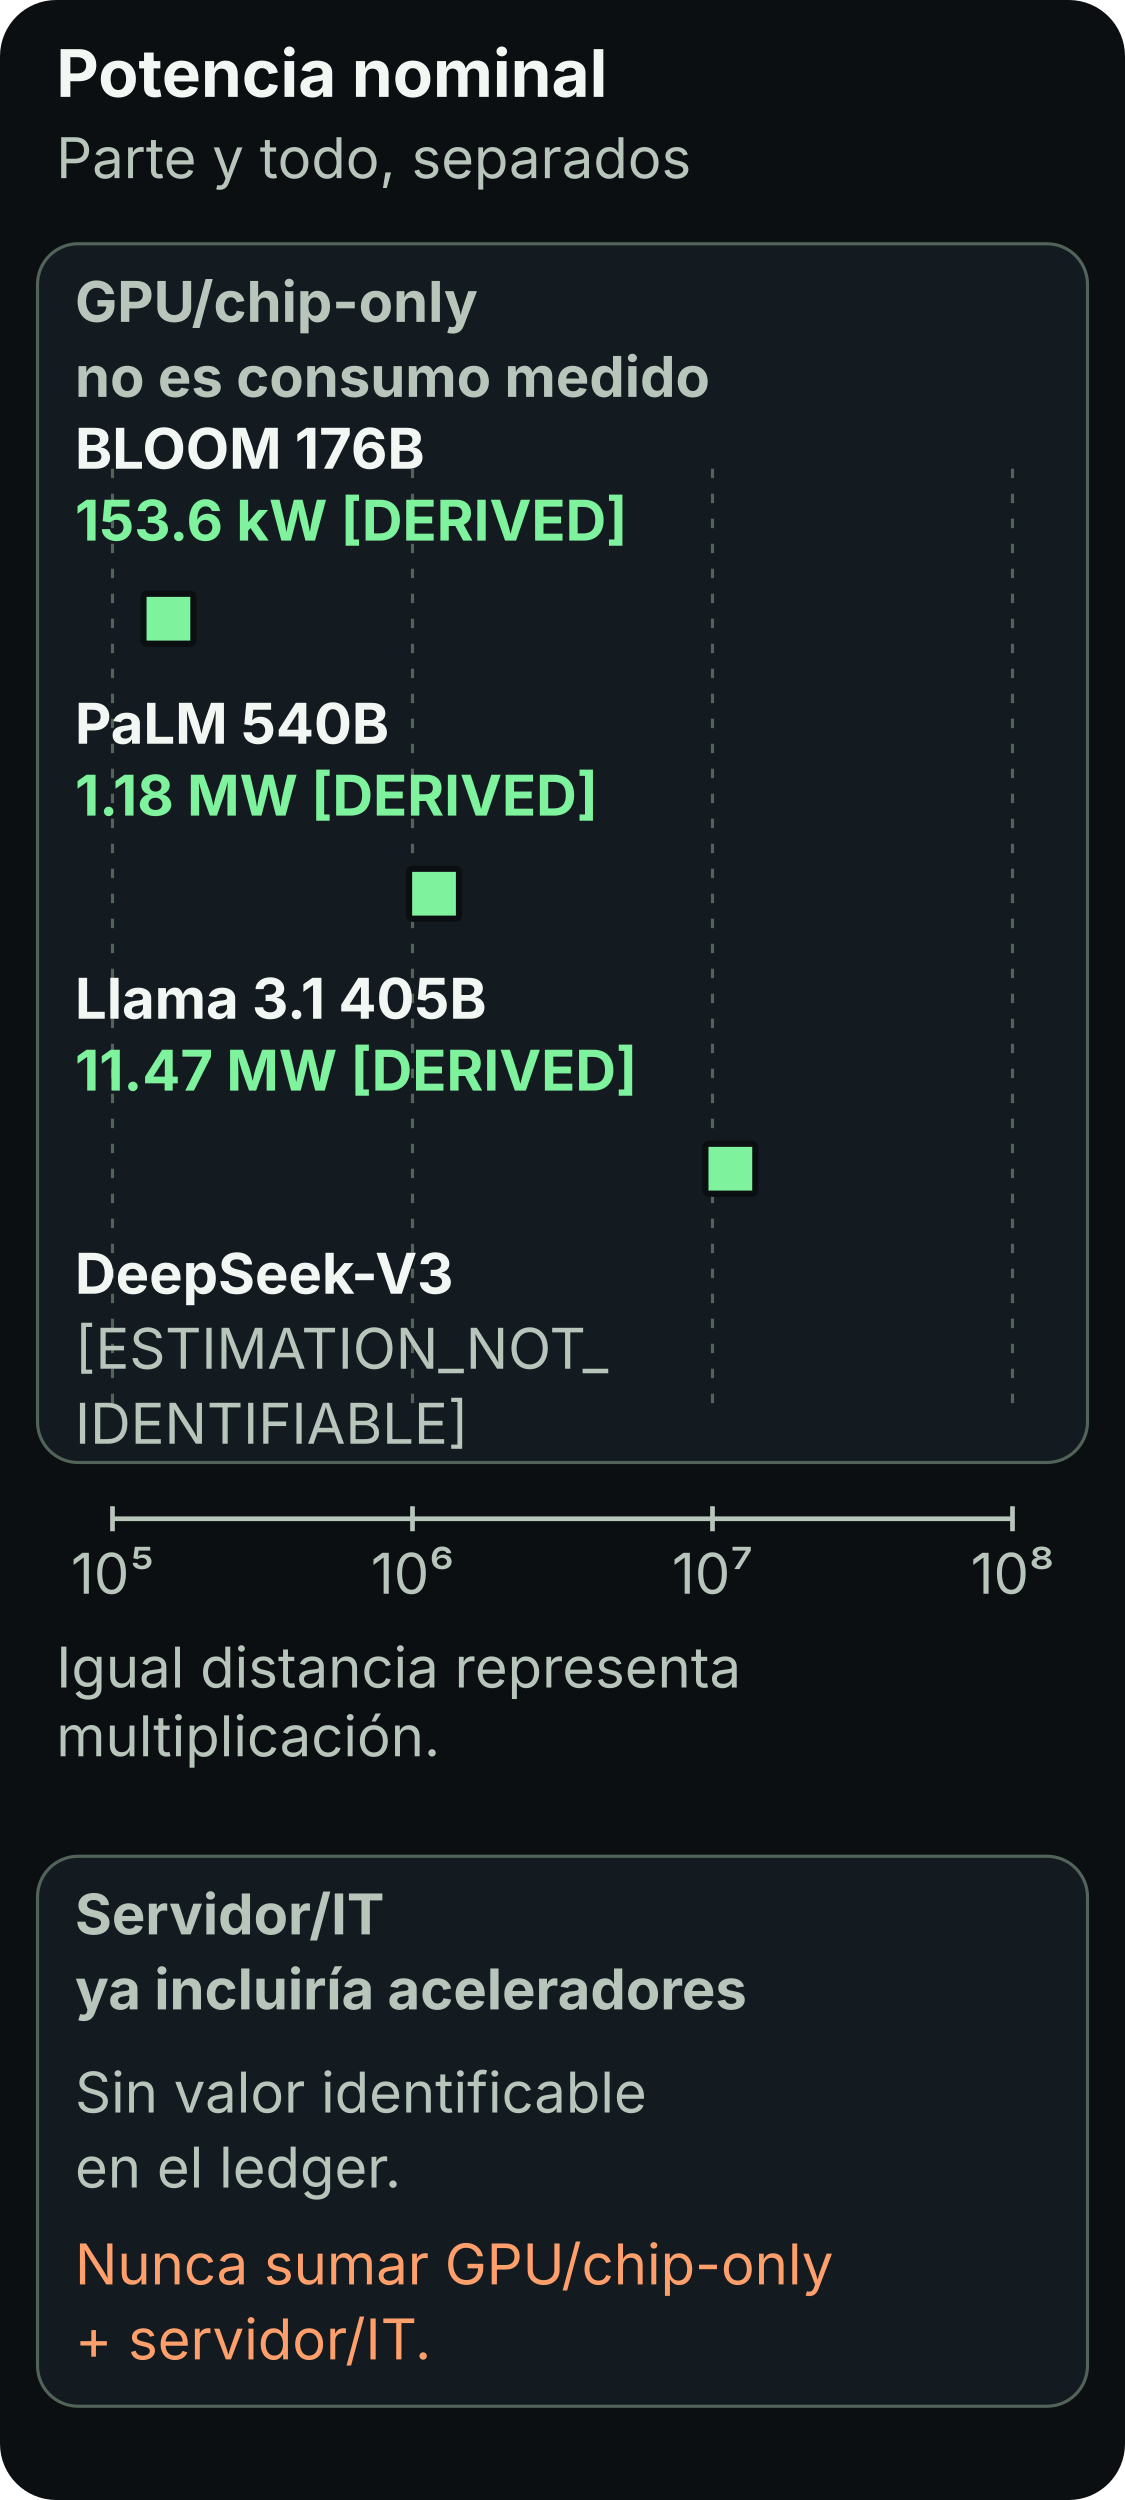
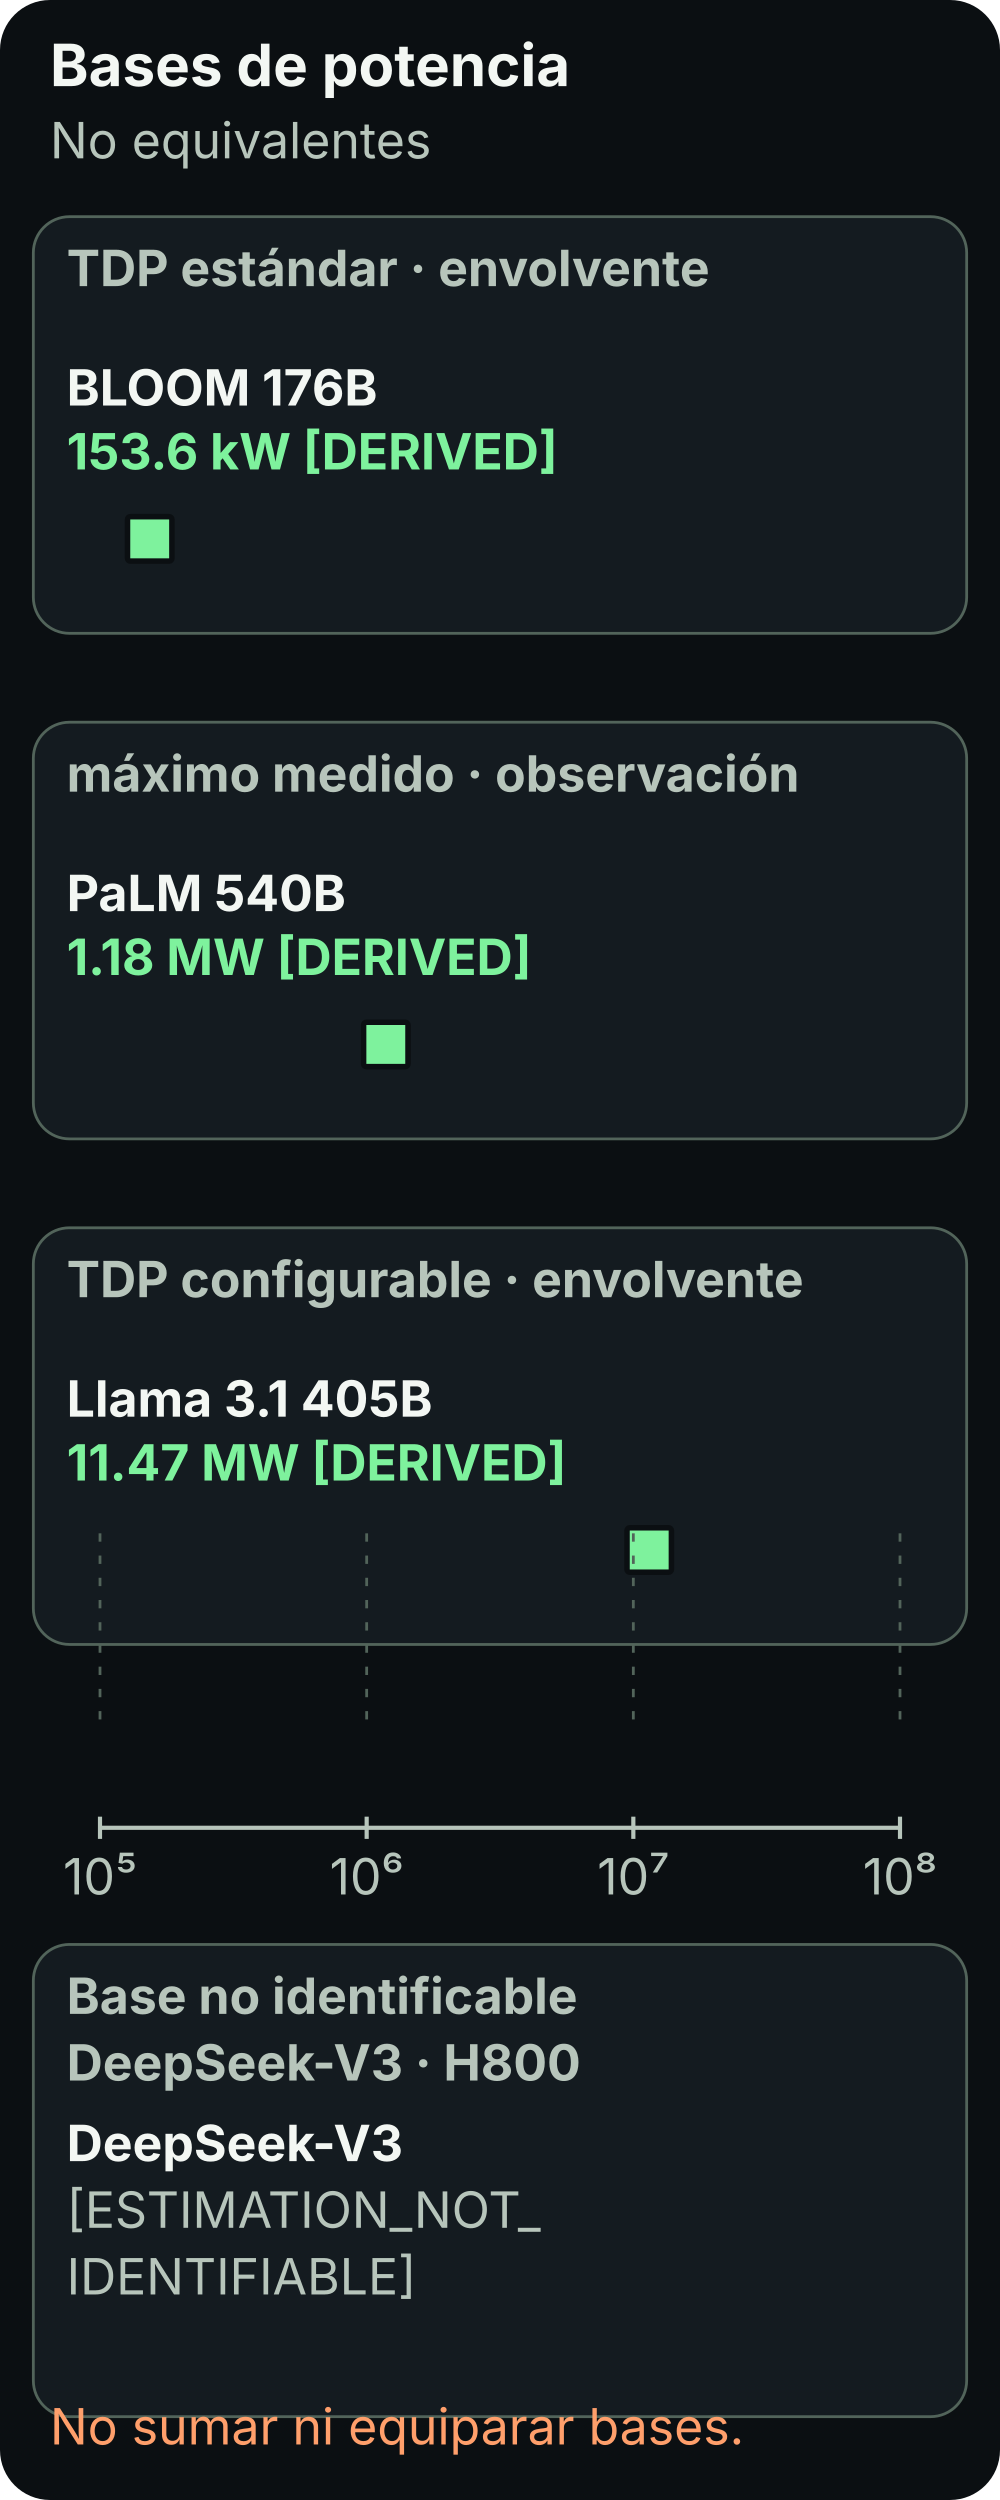
- <svg xmlns="http://www.w3.org/2000/svg" width="360" height="800" viewBox="0 0 360 800" role="img" aria-labelledby="title desc" style="max-width:100%;height:auto">
-   <rect x="0" y="0" width="360" height="800" rx="18" fill="#0b0f12" />
-   <text x="18" y="31" fill="#f3f7f3" font-family="system-ui, -apple-system, Segoe UI, sans-serif" font-size="21" font-weight="750" text-anchor="start">Potencia nominal</text>
-   <text x="18" y="57" fill="#b7c5bb" font-family="system-ui, -apple-system, Segoe UI, sans-serif" font-size="18" font-weight="400" text-anchor="start">Parte y todo, separados</text>
-   <rect x="12" y="78" width="336" height="390" rx="13" fill="#141b20" stroke="#52645a" stroke-width="1" />
-   <text x="24" y="103" fill="#b7c5bb" font-family="system-ui, -apple-system, Segoe UI, sans-serif" font-size="18" font-weight="700" text-anchor="start">GPU/chip-only</text>
-   <text x="24" y="127" fill="#b7c5bb" font-family="system-ui, -apple-system, Segoe UI, sans-serif" font-size="18" font-weight="700" text-anchor="start">no es consumo medido</text>
-   <line x1="36" y1="150" x2="36" y2="450" stroke="#52645a" stroke-width="1" stroke-dasharray="3 5" />
-   <line x1="36" y1="482" x2="36" y2="490" stroke="#b7c5bb" stroke-width="1.5" />
-   <text x="36" y="510" fill="#b7c5bb" font-family="system-ui, -apple-system, Segoe UI, sans-serif" font-size="18" font-weight="400" text-anchor="middle">10⁵</text>
-   <line x1="132" y1="150" x2="132" y2="450" stroke="#52645a" stroke-width="1" stroke-dasharray="3 5" />
-   <line x1="132" y1="482" x2="132" y2="490" stroke="#b7c5bb" stroke-width="1.5" />
-   <text x="132" y="510" fill="#b7c5bb" font-family="system-ui, -apple-system, Segoe UI, sans-serif" font-size="18" font-weight="400" text-anchor="middle">10⁶</text>
-   <line x1="228" y1="150" x2="228" y2="450" stroke="#52645a" stroke-width="1" stroke-dasharray="3 5" />
-   <line x1="228" y1="482" x2="228" y2="490" stroke="#b7c5bb" stroke-width="1.5" />
-   <text x="228" y="510" fill="#b7c5bb" font-family="system-ui, -apple-system, Segoe UI, sans-serif" font-size="18" font-weight="400" text-anchor="middle">10⁷</text>
-   <line x1="324" y1="150" x2="324" y2="450" stroke="#52645a" stroke-width="1" stroke-dasharray="3 5" />
-   <line x1="324" y1="482" x2="324" y2="490" stroke="#b7c5bb" stroke-width="1.5" />
-   <text x="324" y="510" fill="#b7c5bb" font-family="system-ui, -apple-system, Segoe UI, sans-serif" font-size="18" font-weight="400" text-anchor="middle">10⁸</text>
-   <line x1="36" y1="486" x2="324" y2="486" stroke="#b7c5bb" stroke-width="1.5" />
-   <text x="24" y="150" fill="#f3f7f3" font-family="system-ui, -apple-system, Segoe UI, sans-serif" font-size="18" font-weight="650" text-anchor="start">BLOOM 176B</text>
-   <text x="24" y="173" fill="#7ef29d" font-family="system-ui, -apple-system, Segoe UI, sans-serif" font-size="18" font-weight="650" text-anchor="start">153.6 kW [DERIVED]</text>
-   <rect fill="#7ef29d" stroke="#0b0f12" stroke-width="2" data-status="DERIVED" data-marker="square" data-label="BLOOM 176B" data-row="true" data-value="153600" data-unit="W_accelerator_TDP_envelope" x="45.894" y="190" width="16" height="16" rx="1" />
-   <text x="24" y="238" fill="#f3f7f3" font-family="system-ui, -apple-system, Segoe UI, sans-serif" font-size="18" font-weight="650" text-anchor="start">PaLM 540B</text>
-   <text x="24" y="261" fill="#7ef29d" font-family="system-ui, -apple-system, Segoe UI, sans-serif" font-size="18" font-weight="650" text-anchor="start">1.18 MW [DERIVED]</text>
-   <rect fill="#7ef29d" stroke="#0b0f12" stroke-width="2" data-status="DERIVED" data-marker="square" data-label="PaLM 540B" data-row="true" data-value="1179648" data-unit="W_chip_measured_max_at_peak_configuration" x="130.888" y="278" width="16" height="16" rx="1" />
-   <text x="24" y="326" fill="#f3f7f3" font-family="system-ui, -apple-system, Segoe UI, sans-serif" font-size="18" font-weight="650" text-anchor="start">Llama 3.1 405B</text>
-   <text x="24" y="349" fill="#7ef29d" font-family="system-ui, -apple-system, Segoe UI, sans-serif" font-size="18" font-weight="650" text-anchor="start">11.47 MW [DERIVED]</text>
-   <rect fill="#7ef29d" stroke="#0b0f12" stroke-width="2" data-status="DERIVED" data-marker="square" data-label="Llama 3.1 405B" data-row="true" data-value="11468800" data-unit="W_accelerator_configurable_TDP_at_peak_configuration" x="225.714" y="366" width="16" height="16" rx="1" />
-   <text x="24" y="414" fill="#f3f7f3" font-family="system-ui, -apple-system, Segoe UI, sans-serif" font-size="18" font-weight="650" text-anchor="start">DeepSeek-V3</text>
+ <svg xmlns="http://www.w3.org/2000/svg" width="360" height="900" viewBox="0 0 360 900" role="img" aria-labelledby="title desc" style="max-width:100%;height:auto">
+   <rect x="0" y="0" width="360" height="900" rx="18" fill="#0b0f12" />
+   <text x="18" y="31" fill="#f3f7f3" font-family="system-ui, -apple-system, Segoe UI, sans-serif" font-size="21" font-weight="750" text-anchor="start">Bases de potencia</text>
+   <text x="18" y="57" fill="#b7c5bb" font-family="system-ui, -apple-system, Segoe UI, sans-serif" font-size="18" font-weight="400" text-anchor="start">No equivalentes</text>
+   <rect x="12" y="78" width="336" height="150" rx="13" fill="#141b20" stroke="#52645a" stroke-width="1" />
+   <text x="24" y="103" fill="#b7c5bb" font-family="system-ui, -apple-system, Segoe UI, sans-serif" font-size="18" font-weight="700" text-anchor="start">TDP estándar · envolvente</text>
+   <text x="24" y="146" fill="#f3f7f3" font-family="system-ui, -apple-system, Segoe UI, sans-serif" font-size="18" font-weight="650" text-anchor="start">BLOOM 176B</text>
+   <text x="24" y="169" fill="#7ef29d" font-family="system-ui, -apple-system, Segoe UI, sans-serif" font-size="18" font-weight="650" text-anchor="start">153.6 kW [DERIVED]</text>
+   <rect fill="#7ef29d" stroke="#0b0f12" stroke-width="2" data-status="DERIVED" data-marker="square" data-label="BLOOM 176B" data-row="true" data-value="153600" data-unit="W_accelerator_TDP_envelope" x="45.894" y="186" width="16" height="16" rx="1" />
+   <rect x="12" y="260" width="336" height="150" rx="13" fill="#141b20" stroke="#52645a" stroke-width="1" />
+   <text x="24" y="285" fill="#b7c5bb" font-family="system-ui, -apple-system, Segoe UI, sans-serif" font-size="18" font-weight="700" text-anchor="start">máximo medido · observación</text>
+   <text x="24" y="328" fill="#f3f7f3" font-family="system-ui, -apple-system, Segoe UI, sans-serif" font-size="18" font-weight="650" text-anchor="start">PaLM 540B</text>
+   <text x="24" y="351" fill="#7ef29d" font-family="system-ui, -apple-system, Segoe UI, sans-serif" font-size="18" font-weight="650" text-anchor="start">1.18 MW [DERIVED]</text>
+   <rect fill="#7ef29d" stroke="#0b0f12" stroke-width="2" data-status="DERIVED" data-marker="square" data-label="PaLM 540B" data-row="true" data-value="1179648" data-unit="W_chip_measured_max_at_peak_configuration" x="130.888" y="368" width="16" height="16" rx="1" />
+   <rect x="12" y="442" width="336" height="150" rx="13" fill="#141b20" stroke="#52645a" stroke-width="1" />
+   <text x="24" y="467" fill="#b7c5bb" font-family="system-ui, -apple-system, Segoe UI, sans-serif" font-size="18" font-weight="700" text-anchor="start">TDP configurable · envolvente</text>
+   <text x="24" y="510" fill="#f3f7f3" font-family="system-ui, -apple-system, Segoe UI, sans-serif" font-size="18" font-weight="650" text-anchor="start">Llama 3.1 405B</text>
+   <text x="24" y="533" fill="#7ef29d" font-family="system-ui, -apple-system, Segoe UI, sans-serif" font-size="18" font-weight="650" text-anchor="start">11.47 MW [DERIVED]</text>
+   <rect fill="#7ef29d" stroke="#0b0f12" stroke-width="2" data-status="DERIVED" data-marker="square" data-label="Llama 3.1 405B" data-row="true" data-value="11468800" data-unit="W_accelerator_configurable_TDP_at_peak_configuration" x="225.714" y="550" width="16" height="16" rx="1" />
+   <line x1="36" y1="552" x2="36" y2="622" stroke="#52645a" stroke-width="1" stroke-dasharray="3 5" />
+   <line x1="36" y1="654" x2="36" y2="662" stroke="#b7c5bb" stroke-width="1.5" />
+   <text x="36" y="682" fill="#b7c5bb" font-family="system-ui, -apple-system, Segoe UI, sans-serif" font-size="18" font-weight="400" text-anchor="middle">10⁵</text>
+   <line x1="132" y1="552" x2="132" y2="622" stroke="#52645a" stroke-width="1" stroke-dasharray="3 5" />
+   <line x1="132" y1="654" x2="132" y2="662" stroke="#b7c5bb" stroke-width="1.5" />
+   <text x="132" y="682" fill="#b7c5bb" font-family="system-ui, -apple-system, Segoe UI, sans-serif" font-size="18" font-weight="400" text-anchor="middle">10⁶</text>
+   <line x1="228" y1="552" x2="228" y2="622" stroke="#52645a" stroke-width="1" stroke-dasharray="3 5" />
+   <line x1="228" y1="654" x2="228" y2="662" stroke="#b7c5bb" stroke-width="1.5" />
+   <text x="228" y="682" fill="#b7c5bb" font-family="system-ui, -apple-system, Segoe UI, sans-serif" font-size="18" font-weight="400" text-anchor="middle">10⁷</text>
+   <line x1="324" y1="552" x2="324" y2="622" stroke="#52645a" stroke-width="1" stroke-dasharray="3 5" />
+   <line x1="324" y1="654" x2="324" y2="662" stroke="#b7c5bb" stroke-width="1.5" />
+   <text x="324" y="682" fill="#b7c5bb" font-family="system-ui, -apple-system, Segoe UI, sans-serif" font-size="18" font-weight="400" text-anchor="middle">10⁸</text>
+   <line x1="36" y1="658" x2="324" y2="658" stroke="#b7c5bb" stroke-width="1.5" />
+   <rect x="12" y="700" width="336" height="170" rx="13" fill="#141b20" stroke="#52645a" stroke-width="1" />
+   <text x="24" y="725" fill="#b7c5bb" font-family="system-ui, -apple-system, Segoe UI, sans-serif" font-size="18" font-weight="700" text-anchor="start">Base no identificable</text>
+   <text x="24" y="749" fill="#b7c5bb" font-family="system-ui, -apple-system, Segoe UI, sans-serif" font-size="18" font-weight="700" text-anchor="start">DeepSeek-V3 · H800</text>
+   <text x="24" y="778" fill="#f3f7f3" font-family="system-ui, -apple-system, Segoe UI, sans-serif" font-size="18" font-weight="650" text-anchor="start">DeepSeek-V3</text>
  <g aria-label="[ESTIMATION_NOT_IDENTIFIABLE]">
-     <text x="24" y="438" fill="#b7c5bb" font-family="system-ui, -apple-system, Segoe UI, sans-serif" font-size="18" font-weight="400" text-anchor="start">[ESTIMATION_NOT_</text>
-     <text x="24" y="462" fill="#b7c5bb" font-family="system-ui, -apple-system, Segoe UI, sans-serif" font-size="18" font-weight="400" text-anchor="start">IDENTIFIABLE]</text>
+     <text x="24" y="802" fill="#b7c5bb" font-family="system-ui, -apple-system, Segoe UI, sans-serif" font-size="18" font-weight="400" text-anchor="start">[ESTIMATION_NOT_</text>
+     <text x="24" y="826" fill="#b7c5bb" font-family="system-ui, -apple-system, Segoe UI, sans-serif" font-size="18" font-weight="400" text-anchor="start">IDENTIFIABLE]</text>
  </g>
-   <g aria-label="Igual distancia representa multiplicación.">
-     <text x="18" y="540" fill="#b7c5bb" font-family="system-ui, -apple-system, Segoe UI, sans-serif" font-size="18" font-weight="400" text-anchor="start">Igual distancia representa</text>
-     <text x="18" y="562" fill="#b7c5bb" font-family="system-ui, -apple-system, Segoe UI, sans-serif" font-size="18" font-weight="400" text-anchor="start">multiplicación.</text>
-   </g>
-   <rect x="12" y="594" width="336" height="176" rx="13" fill="#141b20" stroke="#52645a" stroke-width="1" />
-   <text x="24" y="619" fill="#b7c5bb" font-family="system-ui, -apple-system, Segoe UI, sans-serif" font-size="18" font-weight="700" text-anchor="start">Servidor/IT</text>
-   <text x="24" y="643" fill="#b7c5bb" font-family="system-ui, -apple-system, Segoe UI, sans-serif" font-size="18" font-weight="700" text-anchor="start">ya incluiría aceleradores</text>
-   <text x="24" y="676" fill="#b7c5bb" font-family="system-ui, -apple-system, Segoe UI, sans-serif" font-size="18" font-weight="400" text-anchor="start">Sin valor identificable</text>
-   <text x="24" y="700" fill="#b7c5bb" font-family="system-ui, -apple-system, Segoe UI, sans-serif" font-size="18" font-weight="400" text-anchor="start">en el ledger.</text>
-   <text x="24" y="731" fill="#ff9f6b" font-family="system-ui, -apple-system, Segoe UI, sans-serif" font-size="18" font-weight="400" text-anchor="start">Nunca sumar GPU/chip-only</text>
-   <text x="24" y="755" fill="#ff9f6b" font-family="system-ui, -apple-system, Segoe UI, sans-serif" font-size="18" font-weight="400" text-anchor="start">+ servidor/IT.</text>
+   <text x="18" y="880" fill="#ff9f6b" font-family="system-ui, -apple-system, Segoe UI, sans-serif" font-size="18" font-weight="400" text-anchor="start">No sumar ni equiparar bases.</text>
</svg>
